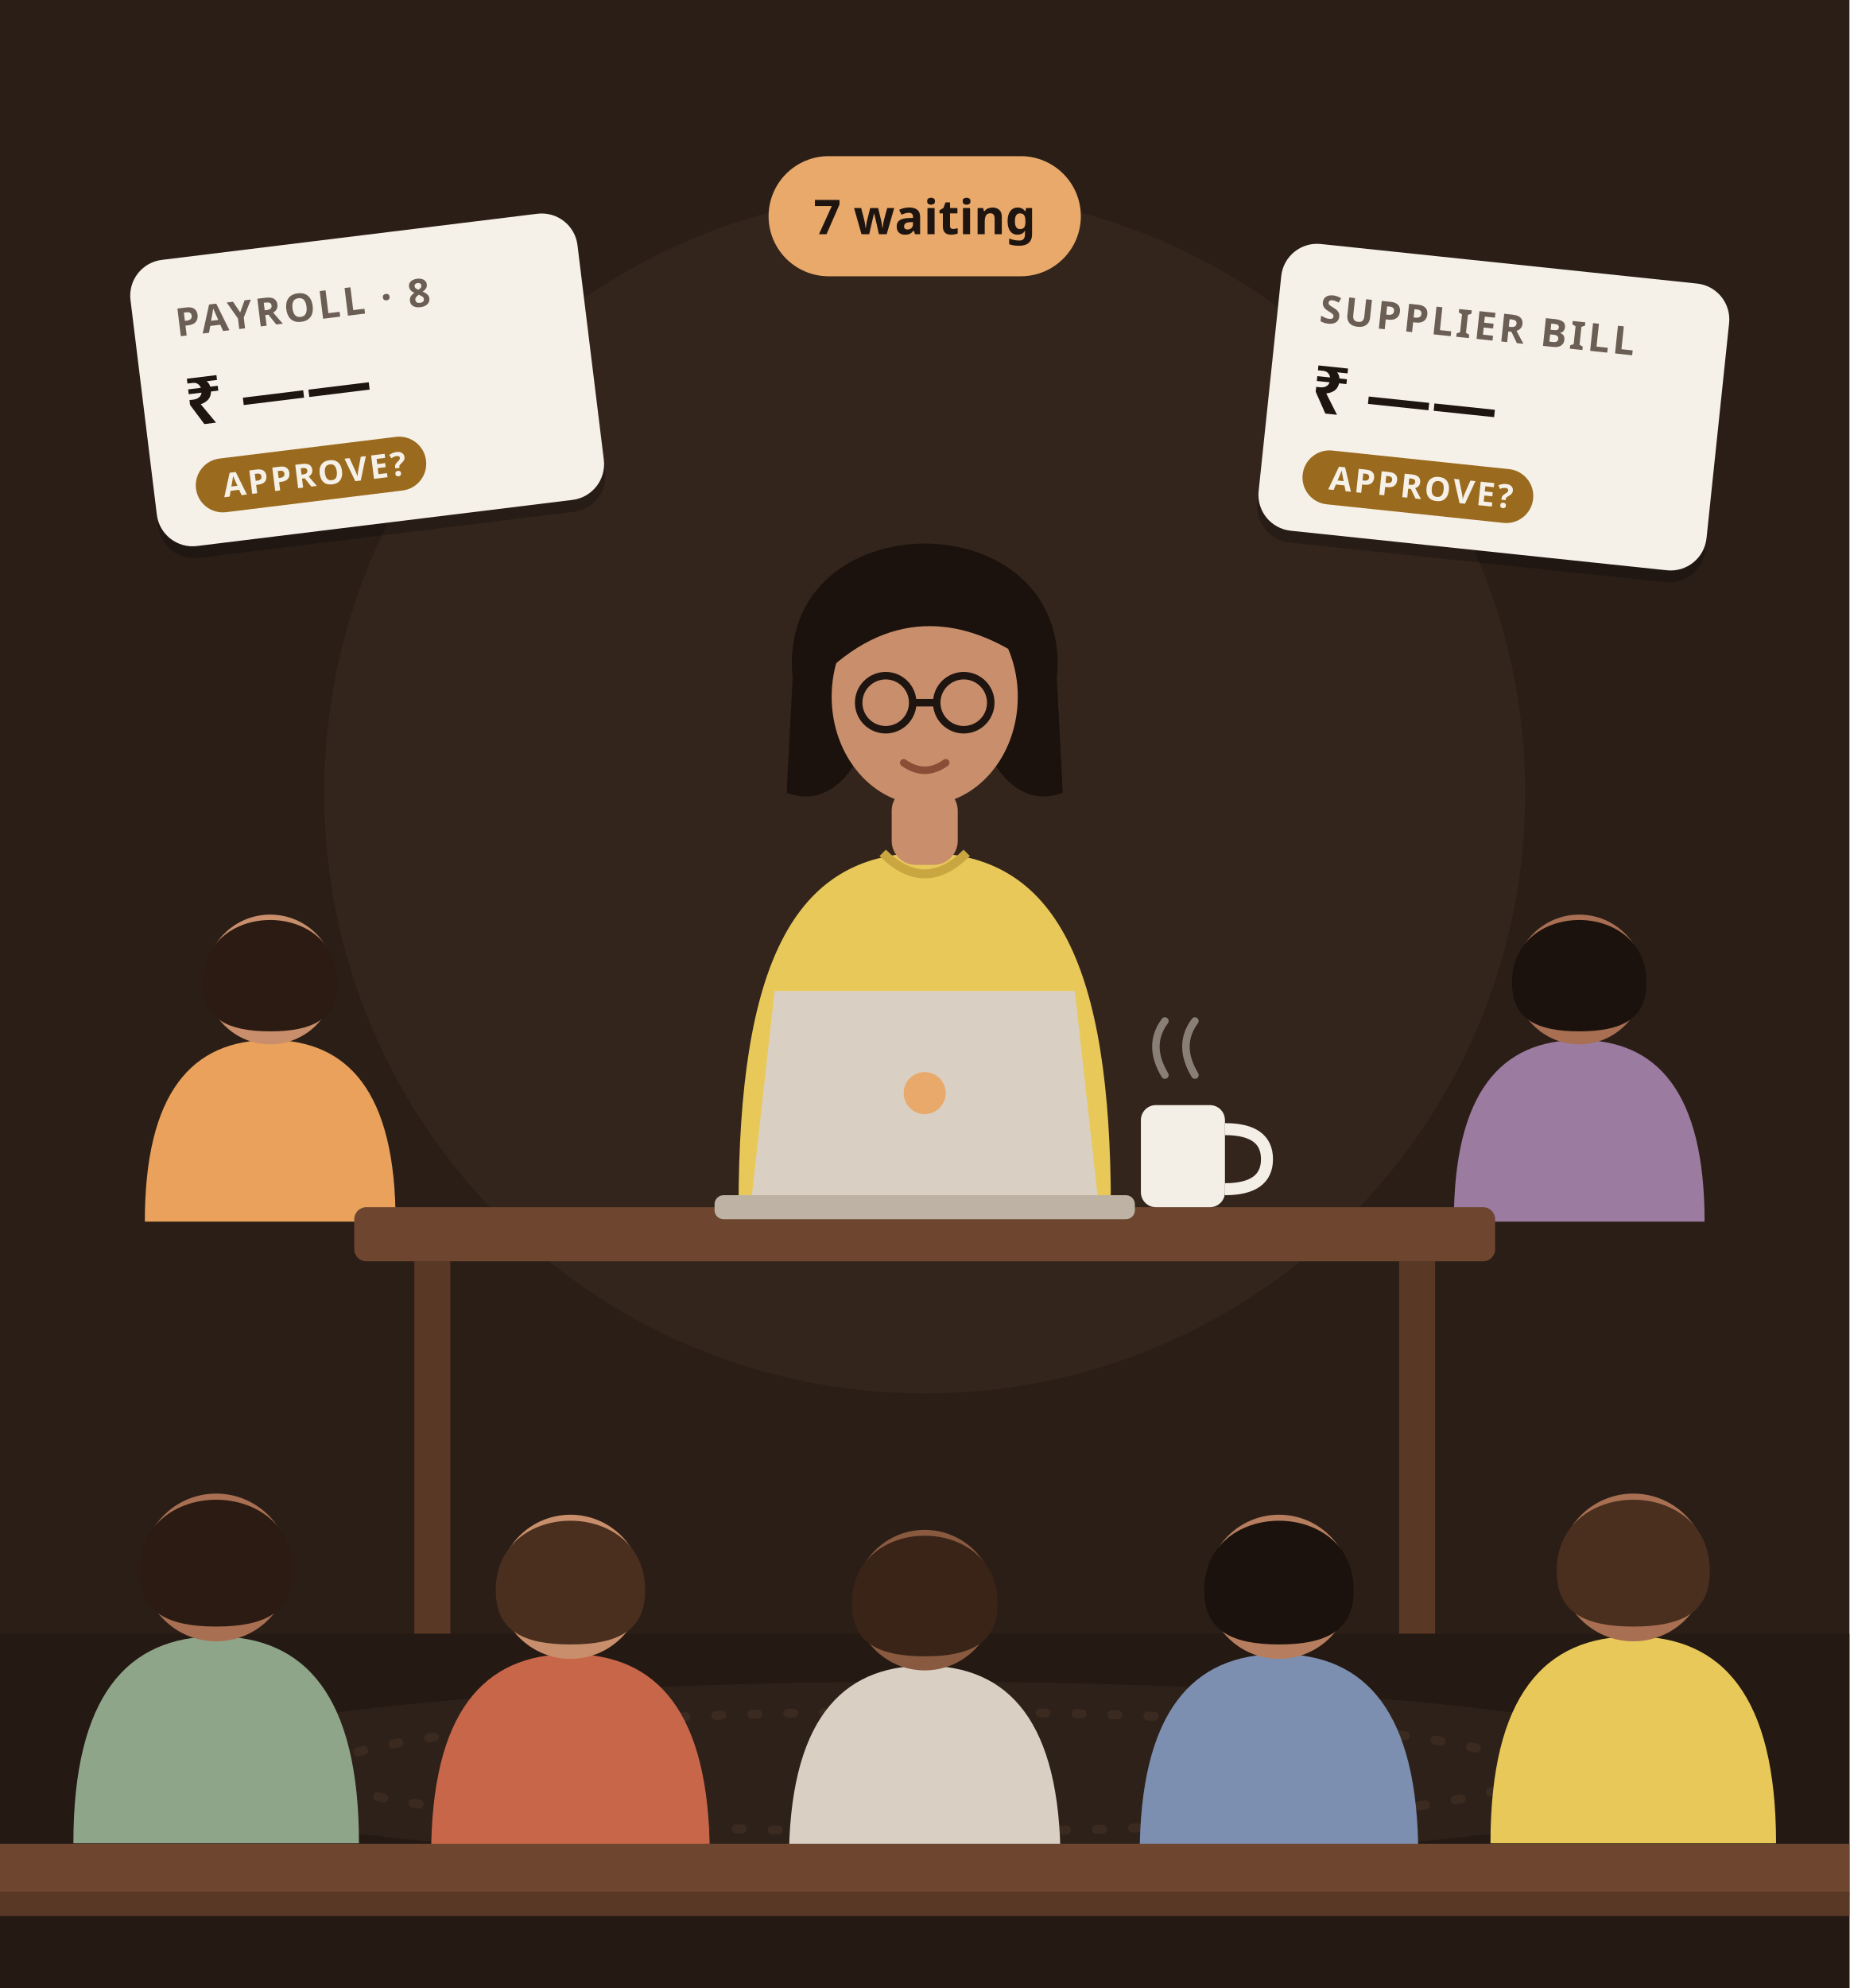
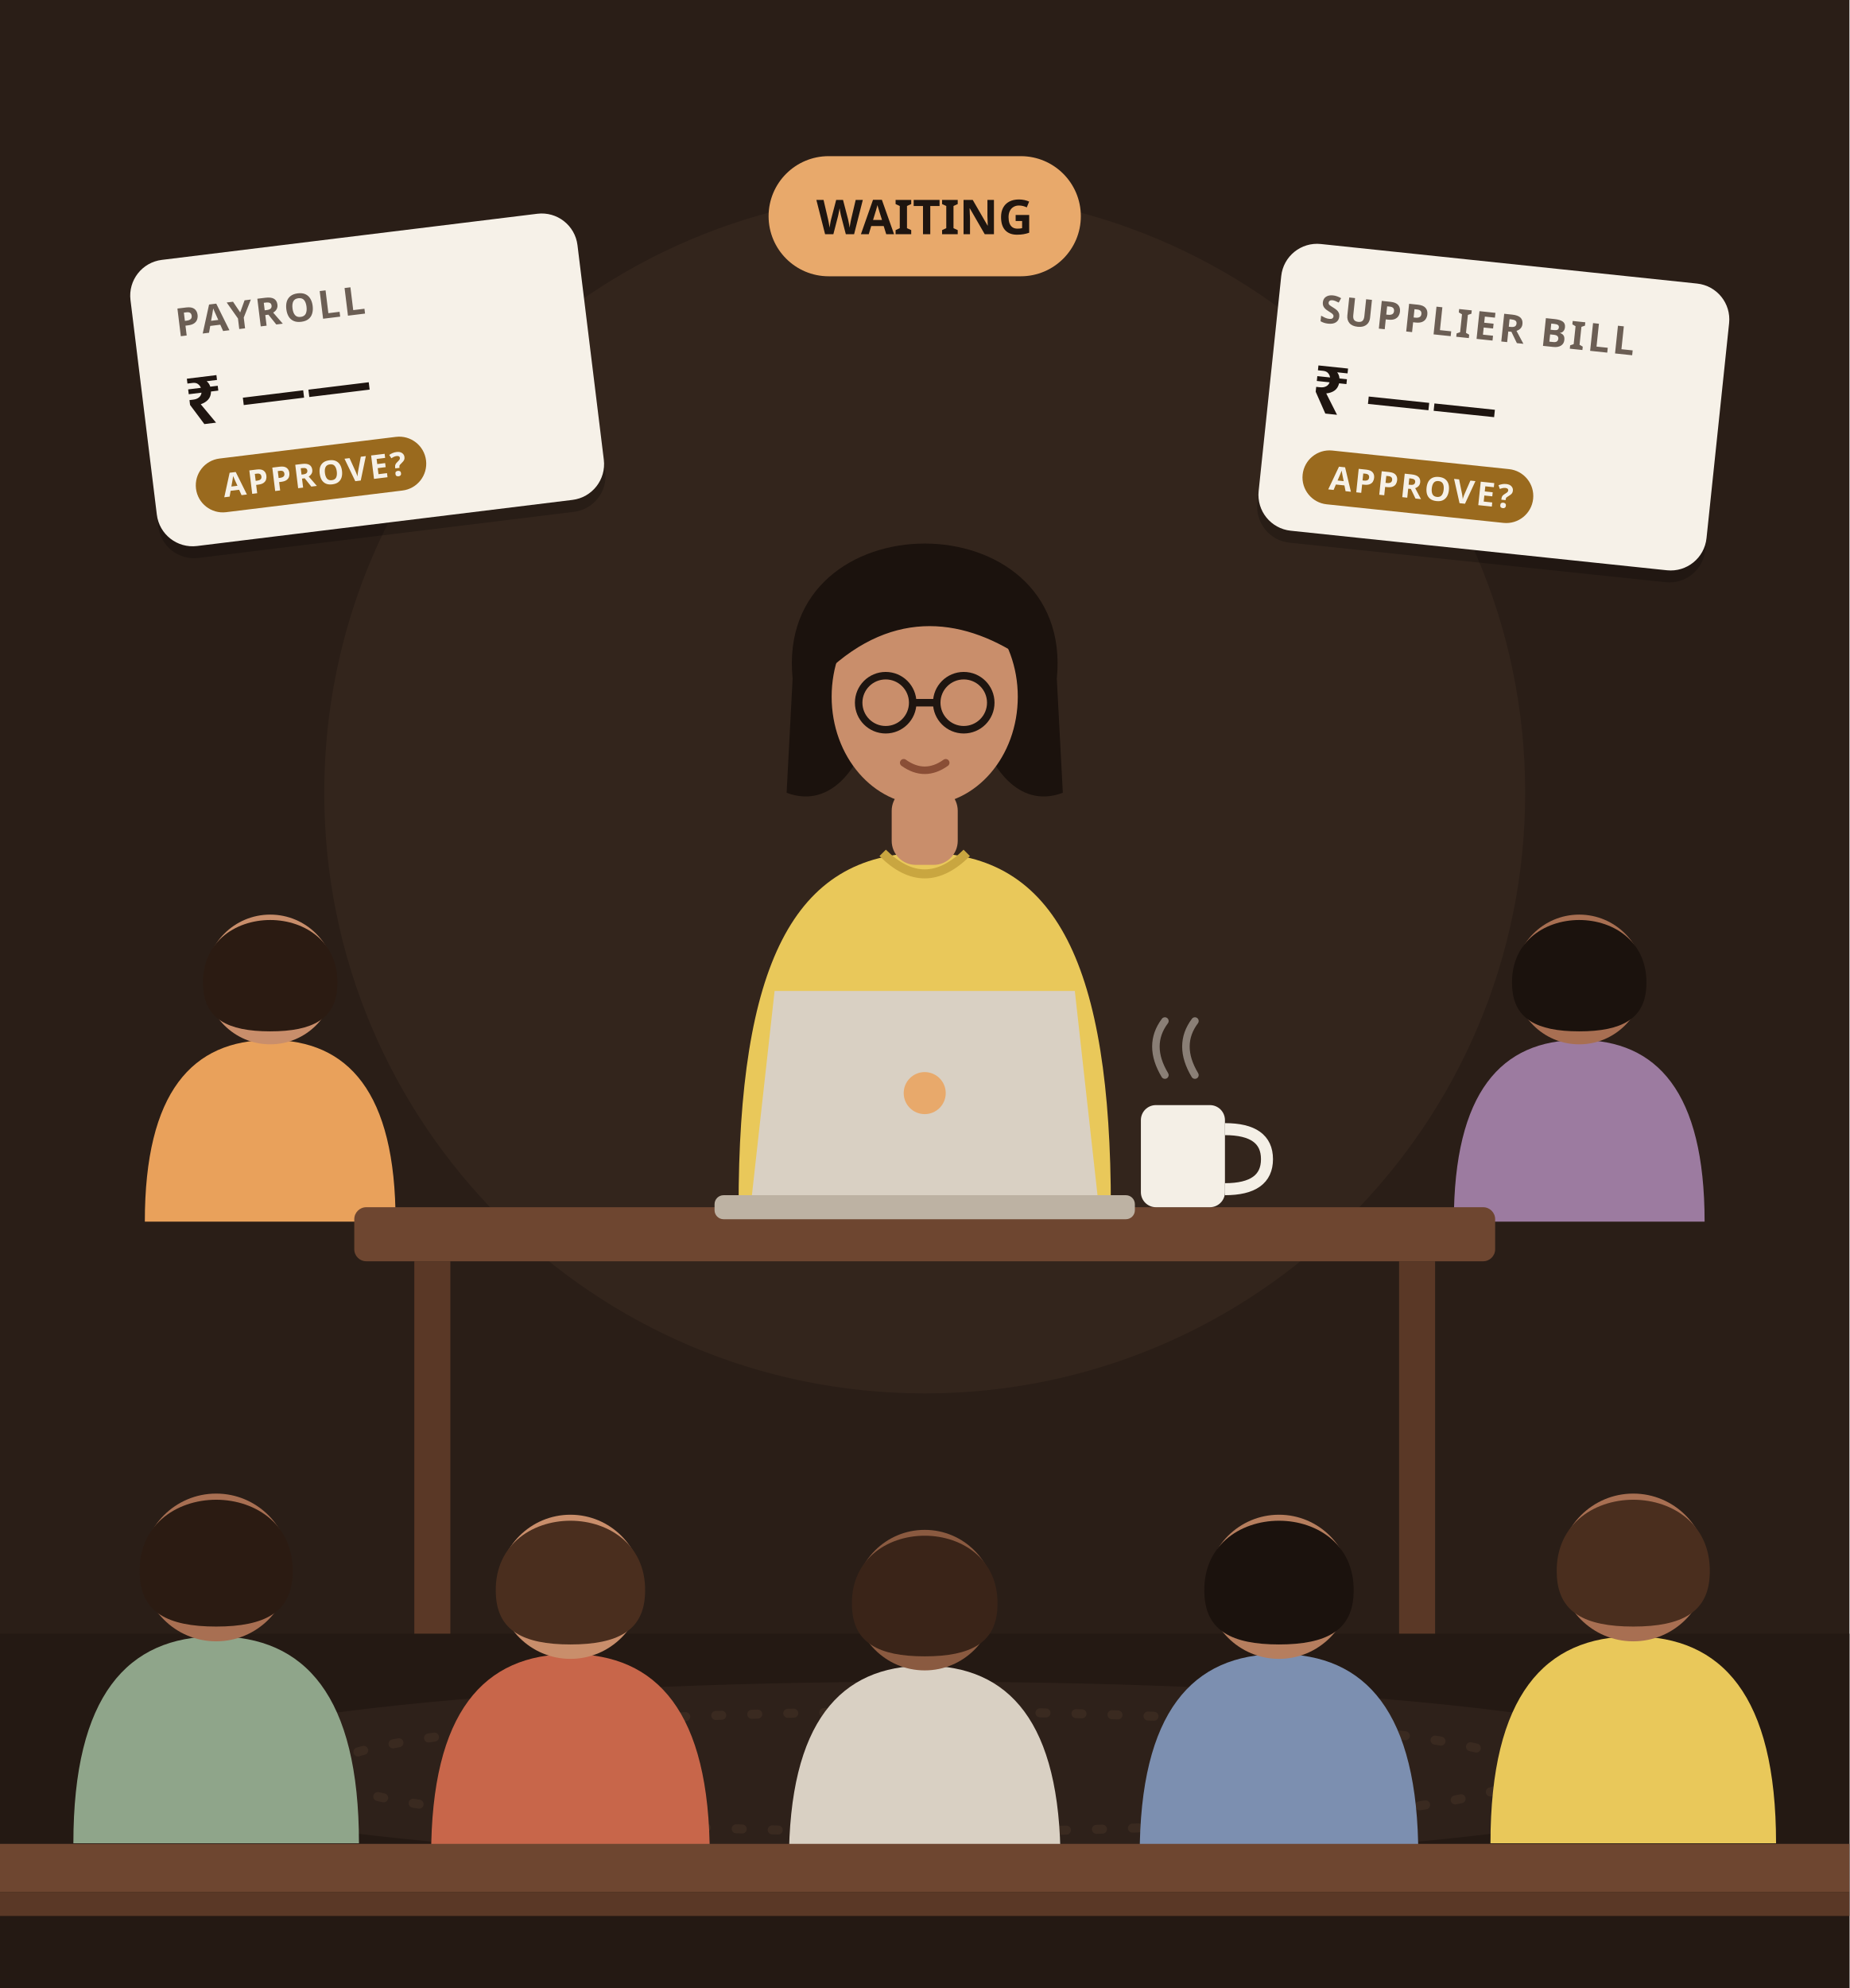
<svg xmlns="http://www.w3.org/2000/svg" viewBox="-8 -24 616 662" width="100%" height="100%" preserveAspectRatio="xMidYMid slice">
  <rect x="-50" y="-50" width="700" height="740" fill="#2A1E17" />
  <rect x="-50" y="520" width="700" height="200" fill="#241913" />
  <ellipse cx="300" cy="566" rx="260" ry="30" fill="#2E211A" />
  <ellipse cx="300" cy="566" rx="200" ry="20" fill="none" stroke="#3A2A20" stroke-width="3" stroke-dasharray="2 10" stroke-linecap="round" />
  <circle cx="300" cy="240" r="200" fill="#33251C" />
  <g transform="translate(82,318) scale(0.72)">
    <path d="M-58 90 C-58 30 -36 6 0 6 C36 6 58 30 58 90 Z" fill="#E9A15B" />
    <circle cx="0" cy="-22" r="30" fill="#C98E6B" />
    <path d="M-31 -18 C-34 -60 34 -60 31 -18 C30 -4 20 2 0 2 C-20 2 -30 -4 -31 -18 Z" fill="#2B1B12" />
  </g>
  <g transform="translate(518,318) scale(0.72)">
    <path d="M-58 90 C-58 30 -36 6 0 6 C36 6 58 30 58 90 Z" fill="#9C7BA0" />
    <circle cx="0" cy="-22" r="30" fill="#A86F52" />
    <path d="M-31 -18 C-34 -60 34 -60 31 -18 C30 -4 20 2 0 2 C-20 2 -30 -4 -31 -18 Z" fill="#1B120D" />
  </g>
  <path d="M238 378 C238 298 256 260 300 260 C344 260 362 298 362 378 Z" fill="#E9C85A" />
  <path d="M286 260 Q300 274 314 260" fill="none" stroke="#C9A640" stroke-width="3" />
  <rect x="289" y="238" width="22" height="26" rx="8" fill="#C98E6B" />
  <path d="M256 202 C250 142 350 142 344 202 L346 240 C330 246 322 228 322 228 L278 228 C278 228 270 246 254 240 Z" fill="#1B120D" />
  <ellipse cx="300" cy="208" rx="31" ry="36" fill="#C98E6B" />
  <path d="M267 200 C270 164 320 156 334 196 C314 182 290 178 267 200 Z" fill="#1B120D" />
  <circle cx="287" cy="210" r="9" fill="none" stroke="#1E1510" stroke-width="2.5" />
  <circle cx="313" cy="210" r="9" fill="none" stroke="#1E1510" stroke-width="2.5" />
  <path d="M296 210 H304" stroke="#1E1510" stroke-width="2.5" />
  <path d="M293 230 Q300 235 307 230" fill="none" stroke="#8A4E36" stroke-width="2.5" stroke-linecap="round" />
  <rect x="110" y="378" width="380" height="18" rx="4" fill="#6E4630" />
  <rect x="130" y="396" width="12" height="124" fill="#5A3826" />
  <rect x="458" y="396" width="12" height="124" fill="#5A3826" />
  <path d="M242 378 L250 306 H350 L358 378 Z" fill="#D9D0C3" />
  <circle cx="300" cy="340" r="7" fill="#E8A96B" />
  <rect x="230" y="374" width="140" height="8" rx="3" fill="#BDB2A3" />
  <rect x="372" y="344" width="28" height="34" rx="5" fill="#F4EFE6" />
  <path d="M400 352 q14 0 14 10 t-14 10" fill="none" stroke="#F4EFE6" stroke-width="4" />
  <path d="M380 334 q-6 -10 0 -18 M390 334 q-6 -10 0 -18" fill="none" stroke="rgba(244,239,230,.45)" stroke-width="2.5" stroke-linecap="round" />
  <g transform="translate(34,64) rotate(-7)">
    <rect x="0" y="4" width="150" height="96" rx="12" fill="#000" opacity=".22" />
    <rect width="150" height="96" rx="12" fill="#F6F1E8" />
-     <text x="14" y="26" font-family="Outfit" font-size="13" font-weight="600" fill="#6B5E54" letter-spacing="1">PAYROLL · 8</text>
+     <text x="14" y="26" font-family="Outfit" font-size="13" font-weight="600" fill="#6B5E54" letter-spacing="1">PAYROLL</text>
    <text x="14" y="56" font-family="Outfit" font-size="22" font-weight="600" fill="#1E1510">₹ ——</text>
    <rect x="14" y="68" width="77.2" height="18" rx="9" fill="#9A6A1E" />
    <text x="23" y="81" font-family="Outfit" font-size="11" font-weight="700" fill="#F6F1E8" letter-spacing=".8">APPROVE?</text>
  </g>
  <g transform="translate(420,56) rotate(6)">
    <rect x="0" y="4" width="150" height="96" rx="12" fill="#000" opacity=".22" />
    <rect width="150" height="96" rx="12" fill="#F6F1E8" />
    <text x="14" y="26" font-family="Outfit" font-size="13" font-weight="600" fill="#6B5E54" letter-spacing="1">SUPPLIER BILL</text>
    <text x="14" y="56" font-family="Outfit" font-size="22" font-weight="600" fill="#1E1510">₹ ——</text>
    <rect x="14" y="68" width="77.2" height="18" rx="9" fill="#9A6A1E" />
    <text x="23" y="81" font-family="Outfit" font-size="11" font-weight="700" fill="#F6F1E8" letter-spacing=".8">APPROVE?</text>
  </g>
  <g transform="translate(248,28)">
    <rect width="104" height="40" rx="20" fill="#E8A96B" />
-     <text x="52.0" y="26" text-anchor="middle" font-family="Outfit" font-size="16" font-weight="700" fill="#1E1510">7 waiting</text>
+     <text x="52.0" y="26" text-anchor="middle" font-family="Outfit" font-size="16" font-weight="700" fill="#1E1510">WAITING</text>
  </g>
  <g transform="translate(64,516) scale(0.82)">
    <path d="M-58 90 C-58 30 -36 6 0 6 C36 6 58 30 58 90 Z" fill="#8FA58A" />
    <circle cx="0" cy="-22" r="30" fill="#A86F52" />
    <path d="M-31 -18 C-34 -60 34 -60 31 -18 C30 -4 20 2 0 2 C-20 2 -30 -4 -31 -18 Z" fill="#2B1B12" />
  </g>
  <g transform="translate(182,522) scale(0.8)">
    <path d="M-58 90 C-58 30 -36 6 0 6 C36 6 58 30 58 90 Z" fill="#C8664A" />
    <circle cx="0" cy="-22" r="30" fill="#C98E6B" />
    <path d="M-31 -18 C-34 -60 34 -60 31 -18 C30 -4 20 2 0 2 C-20 2 -30 -4 -31 -18 Z" fill="#4A2E1E" />
  </g>
  <g transform="translate(300,526) scale(0.78)">
    <path d="M-58 90 C-58 30 -36 6 0 6 C36 6 58 30 58 90 Z" fill="#D9D0C3" />
    <circle cx="0" cy="-22" r="30" fill="#8A5A40" />
    <path d="M-31 -18 C-34 -60 34 -60 31 -18 C30 -4 20 2 0 2 C-20 2 -30 -4 -31 -18 Z" fill="#3A2418" />
  </g>
  <g transform="translate(418,522) scale(0.8)">
    <path d="M-58 90 C-58 30 -36 6 0 6 C36 6 58 30 58 90 Z" fill="#7C8FB0" />
    <circle cx="0" cy="-22" r="30" fill="#B67E5E" />
    <path d="M-31 -18 C-34 -60 34 -60 31 -18 C30 -4 20 2 0 2 C-20 2 -30 -4 -31 -18 Z" fill="#1B120D" />
  </g>
  <g transform="translate(536,516) scale(0.82)">
    <path d="M-58 90 C-58 30 -36 6 0 6 C36 6 58 30 58 90 Z" fill="#E9C85A" />
    <circle cx="0" cy="-22" r="30" fill="#A86F52" />
    <path d="M-31 -18 C-34 -60 34 -60 31 -18 C30 -4 20 2 0 2 C-20 2 -30 -4 -31 -18 Z" fill="#4A2E1E" />
  </g>
  <rect x="-50" y="590" width="700" height="16" fill="#6E4630" />
  <rect x="-50" y="606" width="700" height="8" fill="#5A3826" />
</svg>
